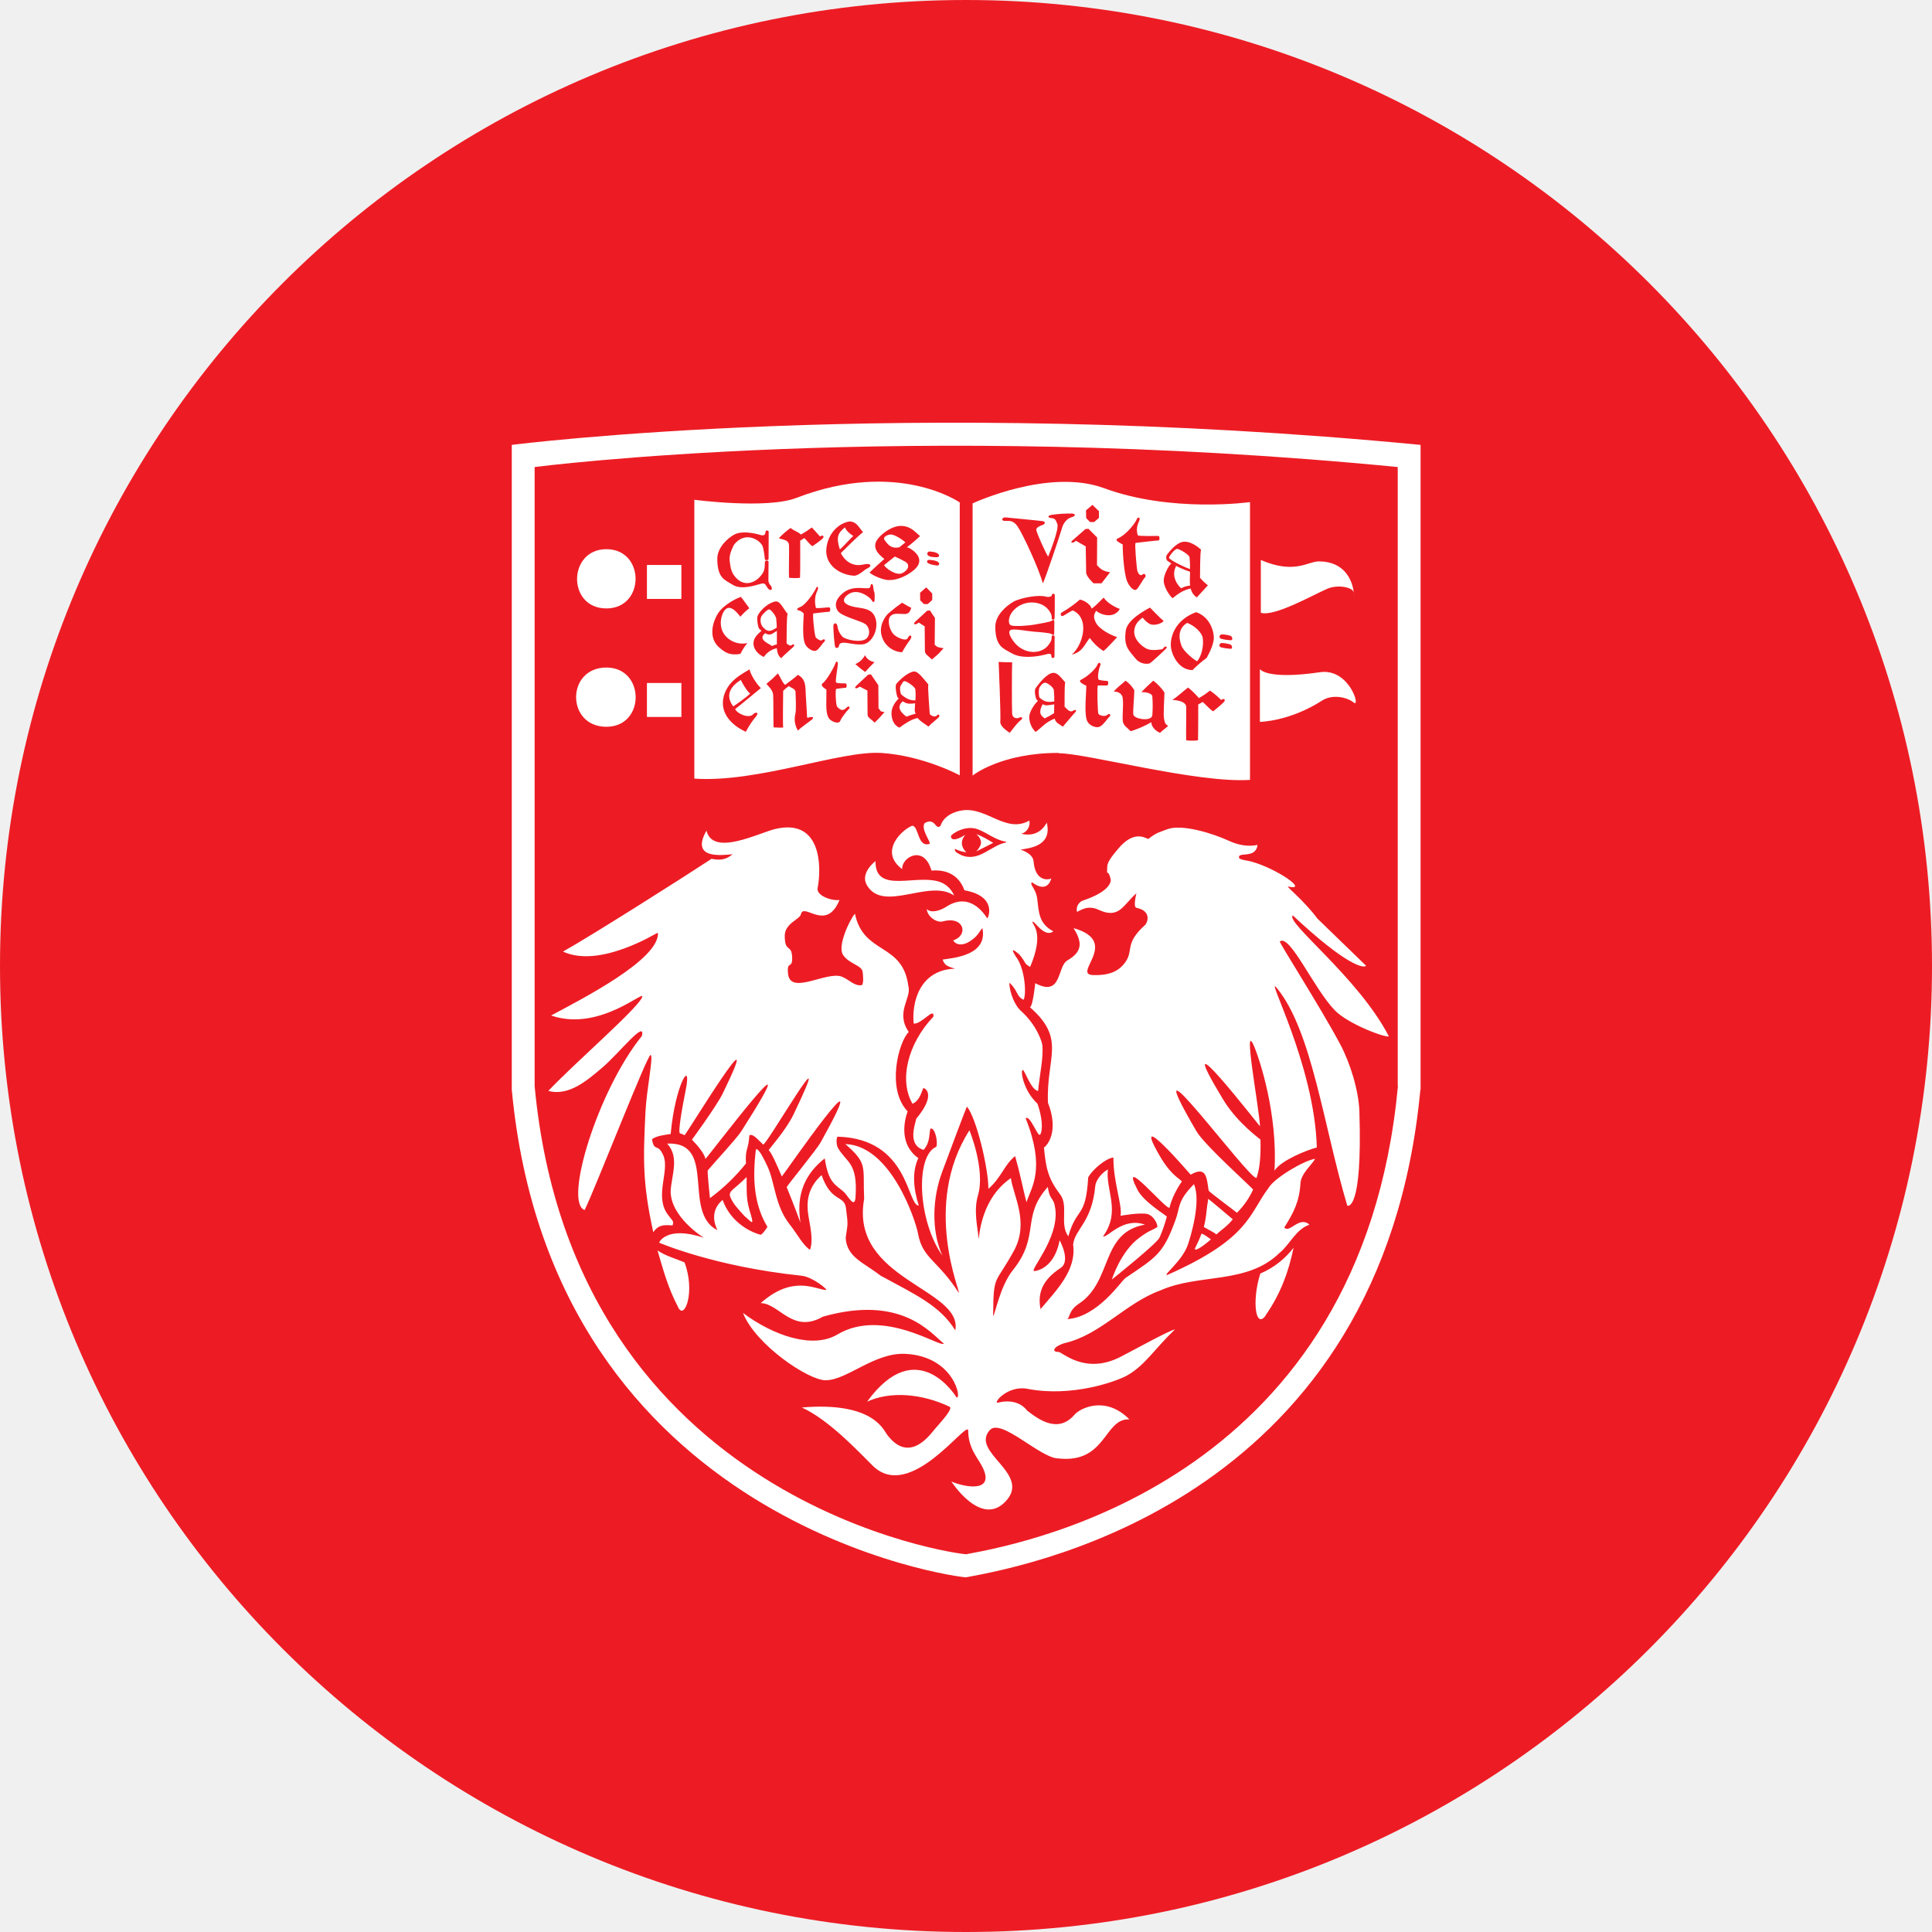
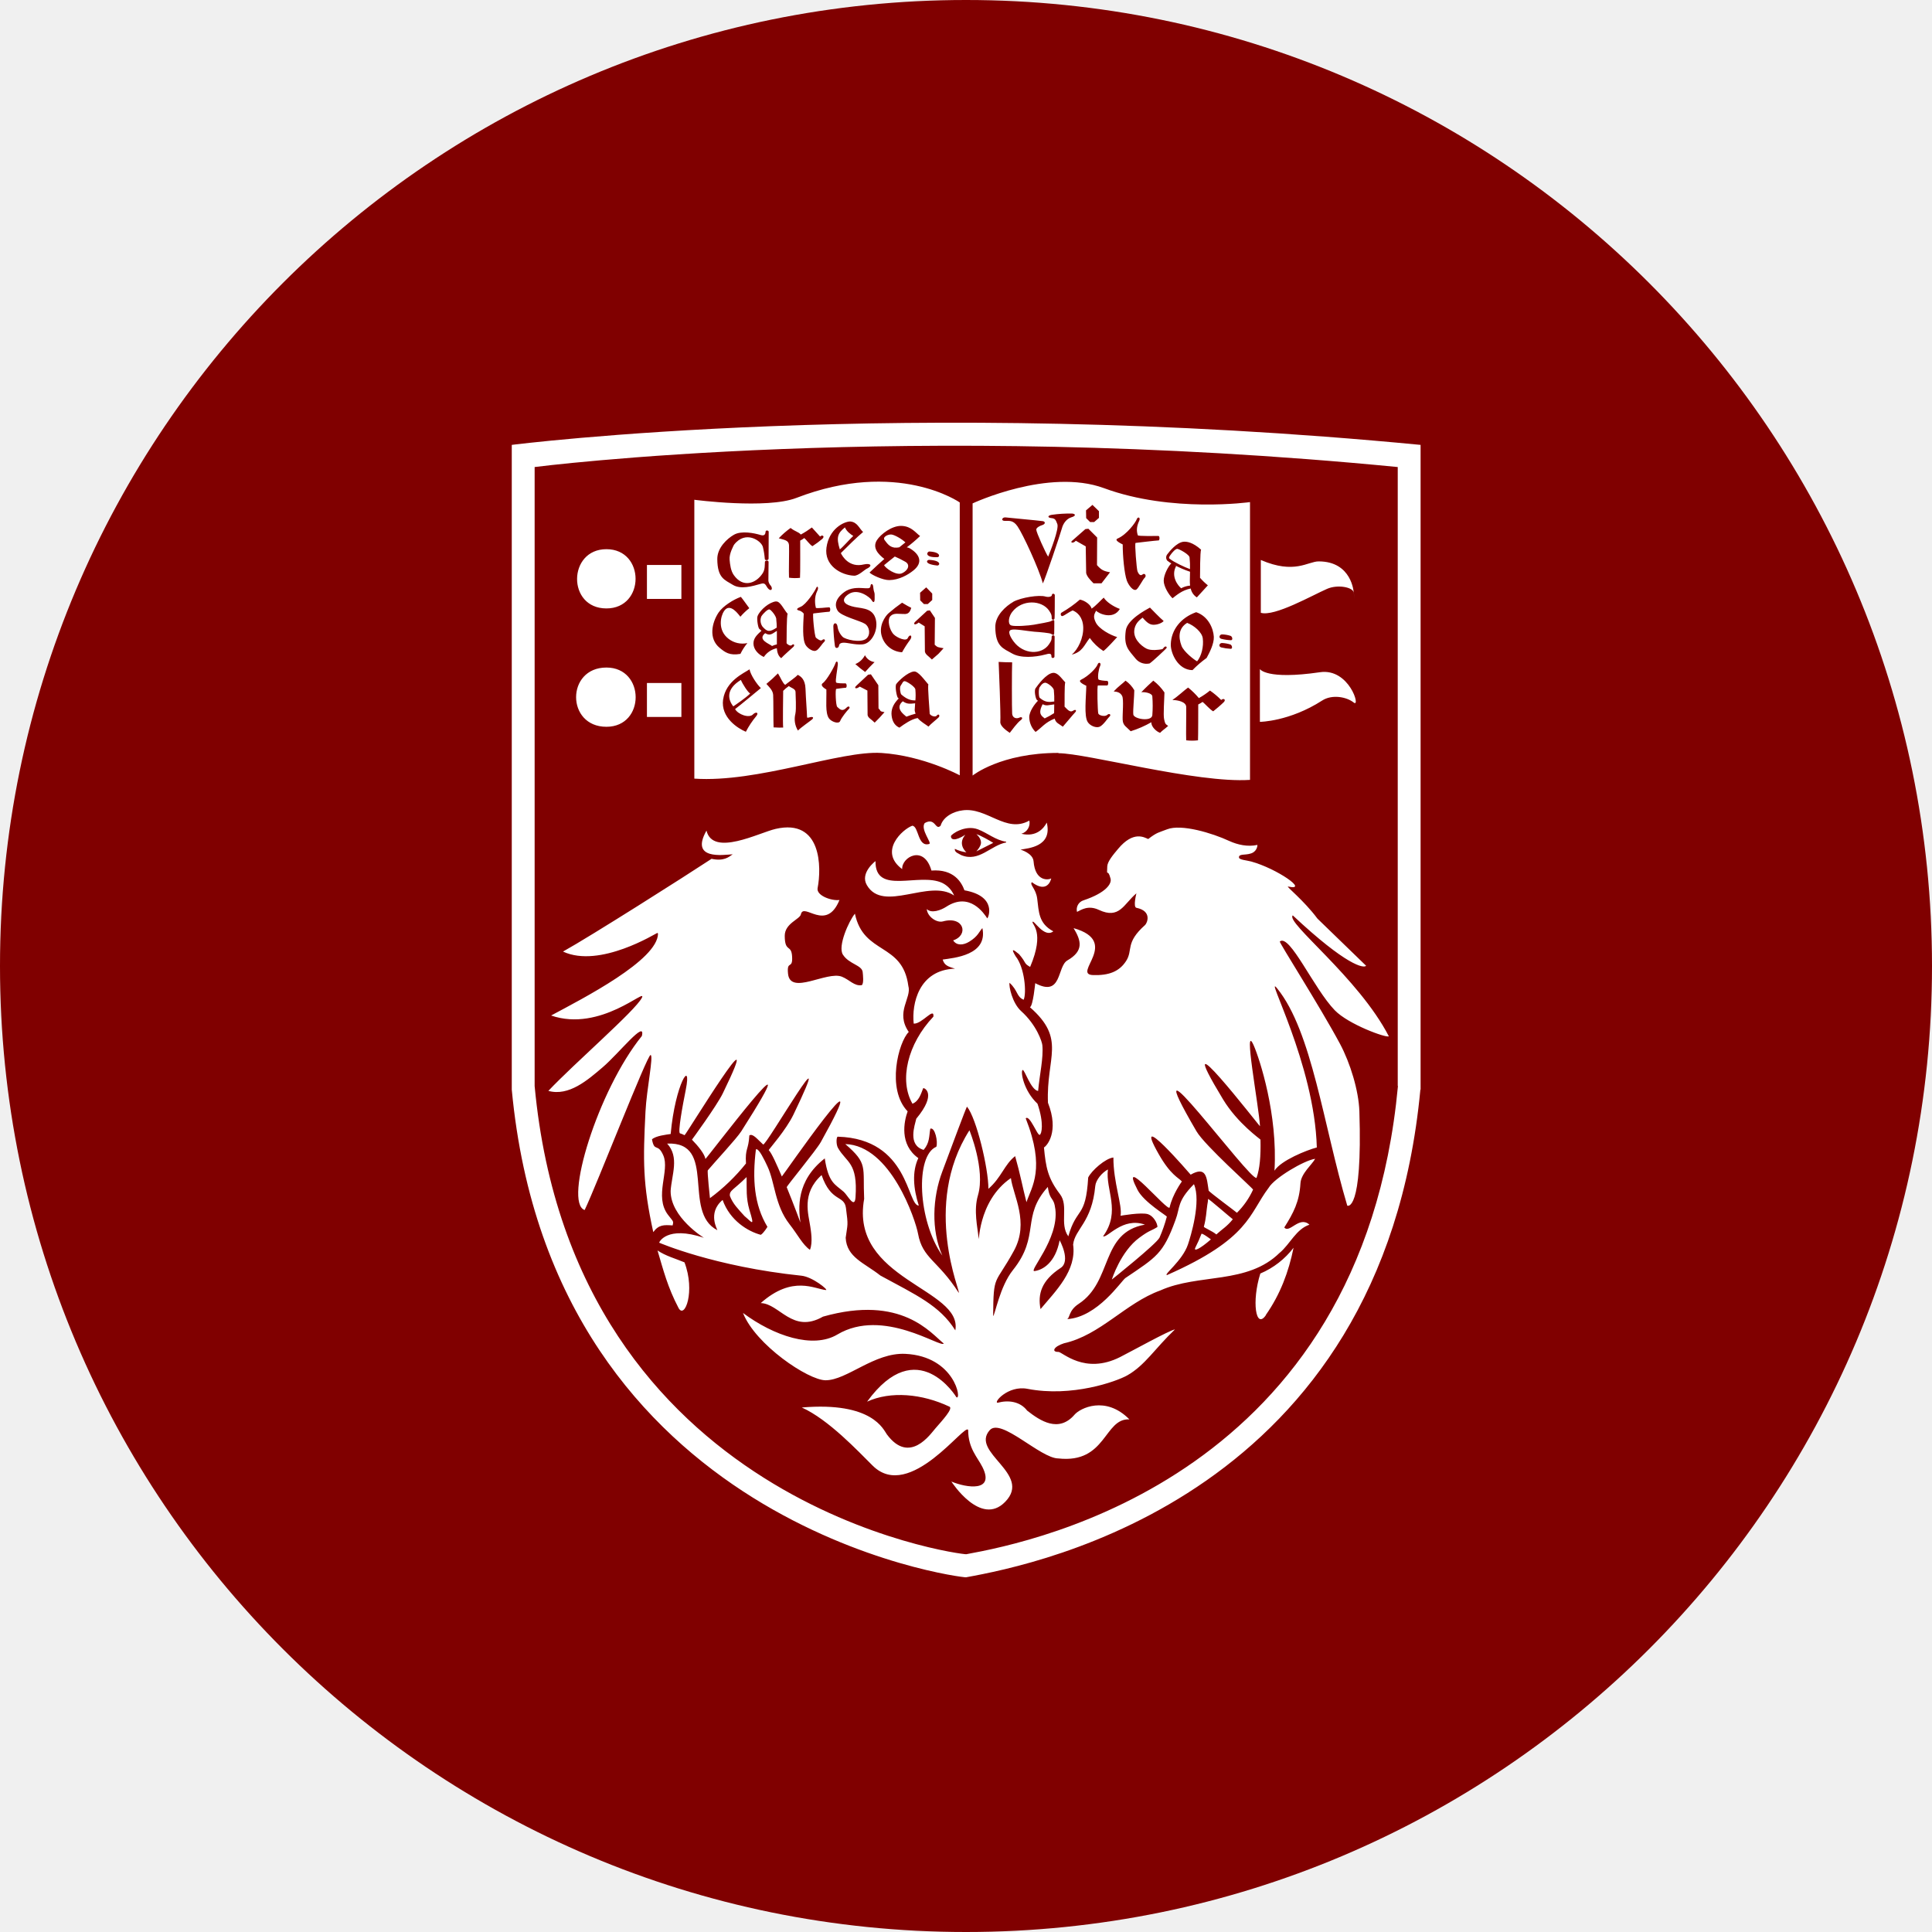
<svg xmlns="http://www.w3.org/2000/svg" viewBox="0 0 1024 1024">
-   <circle cx="512" cy="512" r="512" style="fill:#ed1c24" />
+   <circle cx="512" cy="512" r="512" style="fill:maroon" />
  <path d="M362.78 669.07c-4.73-2-9.9-3.34-14.28-6.3 3.08 10.39 5.36 19.49 11.13 30.46 3.29 6.25 9-8.82 3.16-24.16M348.4 494.45l.36.36c-.07 14.1-39.69 34.33-56.66 43.43 26.24 9.06 51.07-15.31 48.1-9.38-3.56 6.91-35.6 34.55-49.56 49.33 10.89 3 20.86-5.76 28.75-12.48 8.61-7.33 23-25.75 20.81-16.61-23.28 28.73-41.62 88.43-30.32 92.24 6.47-13.52 33.25-82.49 34.94-82.18s-2.11 18.21-2.7 30c-1.31 26-1.49 38.31 4.13 63.89 2.89-4 5.67-3.87 10.26-3.55.57-2.48.4-1.85-2.48-5.65-7.44-9.85 1.11-23.3-2.47-31.49-3-6.85-4.67-1.37-6-8.49 2.1-1.9 7.64-2.48 9.91-2.83 2.43-26.7 11.36-40.28 8-23.44-1.71 8.51-4.3 22.66-3.06 23.09a11.44 11.44 0 0 1 2.41 1c.49.25 44.86-72.72 20.26-22.15-3.23 6.64-16.33 24.51-16.33 24.51 3.46 3.53 6.72 7.67 7.13 10.19.11.67 59.46-78.11 19-14.62-2.48 3.89-14.61 16.9-17.72 20.67-.41.51 1.13 14.76 1.13 14.76a101.7 101.7 0 0 0 19.1-18.39c-.55-8.06 1.34-7 1.78-14.87 1.88-1.2 4.34 2.16 7.31 4.82 1.41 1.25 40.73-67.21 16.07-15.85-4 8.25-12.72 18-13.11 18.8 1.66 1.78 4.13 7.42 6.95 14 .11.25 52.6-75.71 20.7-18.31-2.52 4.53-18.32 23.54-18.11 24 3.88 9.49 7.27 18.75 7.26 18.73-1-7.41-2.47-22 12.9-34 2 13.17 5.53 13.72 10.1 17.75 2 1.78 5.76 9.3 6.2 2.9 1.3-18.73-4.78-18.28-9.31-26.23-1.08-1.91-.88-6.19 0-5.93 37.8 1.13 36.54 36.54 42.85 36.51-2.88-9-3.65-17.9-.25-25.16-10.13-7.18-7.6-19.46-5.66-24.78-11.38-11.78-4.84-36.8.59-42.08-7.32-10.65 1.71-17.92-.23-24.45-3.08-23.13-23.69-16.25-28.31-38.24-3.22 3.91-9.18 17.25-6.38 21.68 3.2 5.08 10.08 5.52 10.49 9.24.17 1.58.69 6-.45 6.95-3.9.7-6.56-2.88-10.56-4.47-8-3.17-27.39 10.1-28.55-1.6-.73-7.37 2.53-2.06 2.17-8.89-.33-7-3.87-2.08-3.91-11.16 0-6.65 8-8.74 8.57-11.42 1.42-6.6 13.4 9.71 20.44-7.59-4.08.58-12.37-2.29-11.59-6.31 2.1-10.83 2.26-37-22.23-31.37-8.79 2-33.27 14.91-36.67.9-8.83 15.62 8.63 12.9 13.9 12.56-2.08 1.46-4.71 3.81-11.21 2.4-13.79 9.08-64.19 41.1-78.74 49.16 19.51 9.1 49.57-9.88 50-9.88m47.3 129.41c-6.84 6.83-9.21 7-8.84 10 1.54 4.17 4.55 7.11 7.76 10.68 4 3.3 5.53 6.26 2.57-3.35-1.83-6.38-1.37-11-1.48-17.29m110-149.25a13 13 0 0 0-6.23-6.67c-12.25-5.83-35.71 6.77-35.45-11.59 0 0-8.39 6.23-4.56 12.75 8.73 14.9 33.07-3.6 46.24 5.5m-184.3-183.58c-20.51 0-20.94 31.4 0 31.4 20.61 0 20.61-31.4 0-31.4m0 62.73c-21.42 0-21.42 31.4 0 31.4 20.73 0 20.61-31.4 0-31.4m21.48-36.36h18.26v-18h-18.26Zm0 62.56h18.26v-18h-18.26Zm49.77-19.62c-8.2 5-6.74 10.57-4 14 1.48-1 6.78-4.62 8.94-6.79-1.25-.75-4-5-4.9-7.18m19-27.78a37.76 37.76 0 0 0-.26-4.28c.22-1.61-2.84-5.32-3.69-5.37s-3 1.84-4.22 3.69a5.66 5.66 0 0 0 .58 5.4c2.6 2.94 3.81 3 7.59.57m.06 8.85v-7.13c-2.55 1.58-3.58 2.79-6.21 1.23-4.3 3.48 2.26 5.62 3.65 6.8a11.14 11.14 0 0 1 2.58-.87m33.35-50.34c1.45-1.06 4.89-5 7.12-7.14-1.26-.76-3.52-2.32-4.41-4.52-3.94 3.14-4.68 5.32-2.71 11.66m29.14 3.78c-2.41 1.9-4.55 3.61-5.7 4.6.87 1.65 6.44 5.68 9.56 4.25s4.53-4.47 1.69-6.08a51.69 51.69 0 0 0-5.55-2.77m2.37-4.88 3.25-2.61c-2.16-2-5.78-4-7.42-4.18s-4.9 1.24-3.62 2.93 2.52 3.62 5.19 4a8.52 8.52 0 0 0 2.6-.14m8.54 81.15a31.31 31.31 0 0 0 0-5.52c.26-1.63-4.79-4.68-5.61-4.68-1 0-1 .57-2.25 2.49-.6 1-.11 4.13.41 4.58 2.76 2.41 4.91 3.18 7.42 3.13m-6.64.45c-4.36 3.64.55 7 1.89 8.17a43.71 43.71 0 0 1 4.89-1.6 5.7 5.7 0 0 1-.48-1.83c0-.65.11-2.1.23-3.66-2.91.29-4.23.49-6.53-1.07m-9.65 5.7-2.69 3-2.57 2.61c-2-2-3.41-2.41-3.76-4l-.1-13-4.07-2.11c-1.9 1.58-3.34.89-1.71-.53l6.15-5.76 1.49-.2 3.93 5.77.1 12.3c1.6 1.47.19 1.43 3.22 2m-1.35-39.83c-2.08-5.76 1.69-11.13 3.53-12.68a87.57 87.57 0 0 1 7.09-5.53c2.14 1.3 3.77 2.23 4.87 2.73-.39 1.06-.87 3.16-3.13 3.26-3.43.1-6.09-.82-7.95 1.18s-.41 7.61 1.9 9.75c1.71 1.65 6.46 3.76 7.33 1.83 1.14-2.5 2.82-1.19 1.18 1a56.1 56.1 0 0 0-4.2 6.52 11.82 11.82 0 0 1-10.62-8.06m5 40.54c0-3.19 1.63-5.73 3.85-8a2 2 0 0 0-.42-.31c-.64-.54-1.7-6.15-.88-7.33 1.07-1.54 6-6.31 9.37-6.65 2.29-.25 5.68 4.71 7.66 6.91-.55.64.69 14.29.69 15.58.69 1.12 3.07 1.91 3.79.83.94-1.2 1.83.07.94 1s-4.32 3.6-5.38 4.89c-1.54-1.2-4.09-2.54-5.76-4.54-3.4.64-6.91 3.1-9.66 5.11-3.08-1.37-4.09-4.4-4.2-7.43m27.65-34.7-2.75 3-3.47 3c-2-2-3.38-2.59-3.71-4.19l-.12-13.4-3.19-2c-1.85 1.65-3.35.94-1.69-.55l6.19-5.71 1.43-.19 2.69 4-.12 14.23c1.65 1.48 1.65 1.26 4.73 1.84m-3.35-43.84c-7.44-.77-5.52-3.11-4.24-3 6.95.42 5.4 3.14 4.24 3m.12-4.43c-7.42.28-5.49-3.11-4.26-3 6.27.35 5.42 3 4.26 3m-6 16 3.19 3.3v3.41l-2.38 2.16h-2l-2-2-.06-4Zm-3.3-27.16a74.22 74.22 0 0 1-7 5.95 4.54 4.54 0 0 1 1.53.49c5.4 3.16 7.24 7.6 1.94 11.8-2.91 2.34-7.62 5-12.73 5.07-3.37.08-9.38-2.76-10.48-4 2.75-2.58 5.71-5.4 7.85-7.21-3.34-2.57-6.48-6-3.91-10 1.93-3 7.84-7.73 13.1-7.51s7.57 3.85 9.73 5.34m-28.13 17.28c-1.46.72-4.41 3.78-6.77 3.78-7.08-.29-16-5.43-14.69-14.95 1.37-9.91 9.18-13.7 12.52-13.8 3.84.28 4.73 3.58 6.89 5.58-3.26 2.69-8.63 8-11.79 11.18.78 1.67 4.43 7.94 12.24 6 3.56-.79 4.73.72 1.6 2.25M436 285.49a54.31 54.31 0 0 1-5.4 4c-1.51-.89-3.37-3.6-4.31-4.32a13.09 13.09 0 0 1-2.17 1.35c0 1.78.08 17.9-.1 19.74a23.63 23.63 0 0 1-5.83-.07c-.18-2.36.16-15.21 0-17.29-.19-2.57-2.44-2.73-5.43-3.6a42.09 42.09 0 0 1 6.26-5.46c2.57 2 4.14 2 5.43 3.48a49.49 49.49 0 0 0 5.86-3.75c1.2 1.42 3.47 3.75 4.35 4.81 1.18-1.14 2.61-.19 1.28 1.12m-24.65 33.29c2.26-.25 4.17 4.36 6.19 6.55-.58.63-.58 14.26-.58 15.55.47.78 2.07 1.67 2.72 1.07 1.11-1.07 1.81 0 .87.89s-5.32 4.72-6.44 6c-1.55-1.18-2.11-2.93-2.32-5.29a11.16 11.16 0 0 0-6.89 4.65c-3-1.38-5.4-4-5.49-7s2-4.84 4.25-6.91c-.39-.3-.73-.57-1.18-1-.63-.54-1.46-5.47-.87-6.83 1.46-3.43 6.35-7.39 9.74-7.71m-4.49-7.19c-1-1.47-1.25-2.77-3.31-2.2-5.2 1.51-10.91 3.07-15 .65-4.41-2.71-8.2-3.55-8.31-13.6-.1-6.11 5.3-11 8.83-13 4-2.3 10.89-.82 14 .11 1.49.47 2.65.3 2.75-1.65 0-1.07 1.7-.81 1.66 0s-.06 13.24-.06 14.23-2 1.06-2 .13a39.41 39.41 0 0 0-1-6.26c-.69-3.26-9.21-9.25-15.35-1.2-.14.39-2.63 4.62-2.3 7.9.2 2.44.6 5.89 2.24 8.15 4.83 6.84 11.69 4.54 15.29-1 1.3-2 1.08-4.5 1.18-6 0-.87 1.94-1 1.94 0s-.1 9.24-.1 10a4.83 4.83 0 0 0 1.37 2.72c1.22 1.84-.14 3.29-1.83 1m-26 13.19c2.41-3.58 8-7 11.87-8.39 1.22 1.43 2.67 3.61 4.47 6a34.45 34.45 0 0 0-4.72 4.52c-.83-.94-5.43-7.8-8.66-3-1.77 2.57-3.62 10.06 2.37 14.7a12.13 12.13 0 0 0 10 2.28 27.46 27.46 0 0 0-3.69 5.72c-5.79 1-8.14-.82-11-3.19-6-4.91-4.13-13.3-.65-18.62m2.48 46c1.46-9.95 11.09-14 14-16 .52 2.88 3.85 7.91 6 9.94-3.26 2.67-10.77 8.95-13.66 11.13 1.58 2.89 7.54 5 9.54 2.77 1.48-1.48 3.3-1 1.65 1a45 45 0 0 0-5.48 8.26c-4.34-1.85-13.36-7.54-12.07-17.1m23-8.31a79.72 79.72 0 0 0 6.08-5.54c1.63 2.58 2.36 5 3.83 6.09 2-1.66 5.2-3.71 6.66-5.32 1.43.71 3.93 2.2 4.11 7.3s.81 13 .81 14.8c0 .93.25.65 1.75.33s1.94.33.87 1.25-6.09 4.37-7.43 5.86a11.5 11.5 0 0 1-1.36-8.92c.58-2.67.08-9.92.08-11.57s-2.49-2.19-3.55-3.11a22.19 22.19 0 0 0-3 2.53c0 2.19-.28 17.46 0 19.46-3.44.13-3.08-.07-5.08-.07-.16-3-.06-14.73-.23-17.26s-2.36-4.37-3.62-5.83m26.73-17.85c-1.47 1.3-4.71-.76-5.9-2.73-1.85-3.13-1.28-10.53-1-16.5.24 0-1.06-1.48-2.31-1.72-1.58-.4-1.85-1 .59-2 3-1.18 7.65-8.39 8.31-10s1.48-.08.6 1.47c-1.85 3.58-1.1 7.72-.78 9 .19.55 5.85-.23 7.07-.23.79 0 .7 2.41 0 2.35-1 0-8.39.9-8.39.9-.52.26.59 11.92 1.35 12.81.1.13 2.43 2.17 3.32 1.29 1.12-1 2.2.07.88 1.16-.69.55-2 2.87-3.67 4.24m3.1 17.46c2.29-1.66 6.18-8.85 6.7-10.48s1.45-1.1 1.28.69c-.2 2.54-1.38 8.2-.93 9.36.22.57 3.82.53 5 .53.78 0 .86 2.34.1 2.34-1 0-5 .59-5 .59-.57.25-.26 8.65.52 9.53 1.63 1.55 2.87 2.63 5.07.29 1.07-1.1 2.19-.08.92 1-.69.64-3.73 4.36-4.42 6.19s-4.72.42-6-1.47c-2-3-1.17-9.22-1.32-15.21.37.11-3.87-1.91-1.91-3.38m27.46-11.16c-1.87 1.77-3.36 3.44-5 5.25a59.55 59.55 0 0 1-5.19-4.2 10 10 0 0 0 5.09-4.7 6.66 6.66 0 0 0 5.07 3.65m-12.32-29.64c4.31 1.37 10.69.36 12.72 6.09 2.16 6-1.77 13.81-6.78 14.16-4.22.35-8-1.06-10.37-.87-1.1.1-1.89.43-2.07 1.61s-1.83 1.83-2.16.16a94.42 94.42 0 0 1-.84-10.49c0-2 1.84-2.2 2.19 0a9.68 9.68 0 0 0 2.66 5.52c1.28 1.47 9.54 3.5 12.57 1.08 2.44-2 1.87-6.26-.69-7.92s-12.75-4-14.5-7c-3-5 2.34-9.16 4.67-10.53 3.65-2 7.89-1.38 9.35-1.35s3.32.48 3.43-1.08 1.28-1.4 1.43.2c.48 4.47.9 1.78.78 6.53 0 2.18-.78 2.2-1.71.53-.6-1.1-6.9-6.36-12-3.08-4.32 2.84-2.69 5.32 1.28 6.41m16 77.83c22.44 1.49 41.54 11.86 41.54 11.86V266.31s-33-23.09-86.56-2.42c-15.75 6.07-54.12 1-54.12 1v147.8c33.65 2.28 77.46-15 99.15-13.6m52.8 47.56c0 1.93-2.47 4.61-2.47 4.61l8.94-4.52c-1.79-1.18-6.82-4-8.94-4.62 0 0 2.46 1.91 2.47 4.53m13.3-.14c-8.23 1.59-14.38 10.6-23.74 6.74-1.22-.79-3.76-1.48-3.42-3.34a19.6 19.6 0 0 0 6.13 1.85s-5-4.15-.6-9.29c-5.65 3.55-7.62 2.59-7.62.71 0-.86 7.39-6.24 14.37-3.6 5 1.91 9.37 5.77 14.89 6.55v.36Zm-23.06-17c-4.62.52-10.25 3.25-11.66 8.14-2.82 2.78-2.69-4.68-8.42-1.41-2.43 3.31 3.93 10.61 2.41 11.06-6.24 1.9-5.46-9.36-9-9.65-5.13 1.82-18.05 13.62-5.35 23-.4-6.31 11.55-13.19 15.5.76 12-.92 16 6.36 17.5 10.47 17.67 3.14 12.58 14.85 12.08 14.85-1.67-2.52-9.27-14.22-21.71-6.14-2.88 1.87-7.88 3.7-10.33 1.23.24 3.93 5.2 7.47 8.59 6.53 11.06-3 13.85 7.26 5.38 10.08 1.82 2.82 5.3 2.65 8.5.7 4.76-2.89 5.31-5.48 7-7.21 3 14.4-15.23 15.8-21.05 16.67.89 3.06 2.85 3.73 6.53 4.82-19.26.65-23 18.71-21.89 29.13 4.35.33 11-9.09 10.44-3.7-13.72 14.45-18.27 33.8-11.09 46.16 3.42-1.38 4.47-5.15 5.68-8.23.52-.36 7.51 2.75-3.67 16.17-.78 3.49-4.71 14 3.91 16.53 3.29-3.88 2.81-7.26 3.53-11.24 2.5-1 4.15 7.12 3.19 9.59-11.25 4.65-9.85 39.13 3.18 57.66-6-13.46-5.23-30.75 0-44.56 4-10.66 12.86-34.64 13.09-34.36 5 6.15 11.34 32.59 11.34 43.54 7-6.12 8.41-12.81 14.16-17.33 2.73 9.6 3.83 15.93 6 24.41 2.79-8.27 10.18-17.62-.39-44.45 2.17-2 6.17 9.3 7.43 8.76 1-.37 2.4-6-1.19-16.5-7.41-6.92-9.07-17.09-7.9-17.85 1-.63 4.29 10.53 8.23 11.1.79-8.67 2.9-17.52 2.25-24.24-.14-1.76-3-10.69-11.25-18.1-4.73-4.28-6.58-13.21-6.14-15 4.59 4.23 3.59 7.32 7.48 9 1.63-3.64.52-17.11-4.22-23-2.71-4.47-1.42-3.85 1.81-1.14 4.23 5 2.19 4.62 5.84 6.73 8-18.86.73-22.53 1.29-23.87s6.19 8.8 11 5c-7.88-4.15-7.66-10.48-8.54-17.31-.69-5.4-4.17-7.42-2.83-8.73 7.85 5.93 10-.64 10.26-2-1.51.87-8.5 1.78-9.36-9.08-.34-4.29-6.91-6.18-6.9-6.17 4-.77 17-1.49 13.9-14.34-1.57 3-5.42 7.8-13.46 5.93a6 6 0 0 0 4.23-7c-12.39 7-22.48-7.25-35.47-5.41m109.94-133.3c2.07 1.71 7.77 4.4 10.67 5.43a43 43 0 0 0-.22-6c.19-1.64-5.61-4.74-6.52-4.74s-2.54 1.64-3.87 3.6c-.67 1.06-.61 1.31-.07 1.75m6 15.54a12.09 12.09 0 0 1 4.74-1.41 18.54 18.54 0 0 1-.14-2.44c0-.72.06-2.71.1-4.91a50.49 50.49 0 0 1-8.61-3.75c.4.25.84.47 1.25.72-3 5.55 1.08 10.5 2.66 11.79m.16 30.46c1.26 3.26 6.79 7.51 8.3 8.26 2.31-2.77 3.54-7.84 3-12.13-.37-3.3-4.64-6.89-8.29-8.24-4.67 2.84-4.67 7.7-3 12.1m-73.57 31c-2.73 5.19-.47 6.26 1.06 7.53a38.6 38.6 0 0 0 5-2.79c0-.94.06-2.7.07-4.65-3.11.34-4.12 1-6.12-.08m6.13-1.43a44.51 44.51 0 0 0-.2-5.7c.19-1.69-3.44-4.18-4.4-4.24s-1.87.4-3.17 2.37c-.65 1-.49 5.18.07 5.62 3.06 2.59 5 2.28 7.7 1.94m4.52 13.33c-2-1.52-3.67-1.88-4.31-4.26-5.12 2-7 4.94-10.12 7.07a11.31 11.31 0 0 1-3.35-7.78c-.06-3 2.94-7.15 4.62-8.74-.2-.19-.31-.2-.55-.43-.67-.55-1.61-5-.71-6.2 1.13-1.63 5.68-7.88 9.27-8.17 2.47-.23 4.38 2.83 6.48 5.07-.53.6-.3 11.5-.39 12.84 2.29 2.46 3.23 3 4.6 2.11s1.93 0 1 .92-5.31 6.27-6.52 7.59m12.4-21.7c.36.1-5.06-2.06-2.73-3.2 4.08-2 8.09-6.24 8.72-8s2.17-.9 1.36.77-1.36 5.74-.9 7c.18.54 3.26.83 4.65.86.78 0 .73 2.43-.06 2.43h-4.84c-.55.26-.14 13.67.18 14.81s3.6 1.88 4.76.78 2.4 0 1 1.1c-.72.63-3.16 4.43-5.07 5.19s-5-.52-6.25-2.46c-2.1-3.19-.86-13.22-.78-19.35m9.07-18.34a26.22 26.22 0 0 1-7.24-6.92c-3.11 4-3.85 7.37-9.53 8.84 3.29-2.75 6.31-8.84 6.07-14.66-.25-5.25-3.11-7.8-5.61-8.78-2.17 1-4 2.46-5.17 2.94s-1.52-1.38-.66-1.79a62.18 62.18 0 0 0 9.67-6.88c2.58.46 5.76 2.69 6.21 4.77 2-1.19 5.41-5 6.44-5.82 1.18 2 4.66 4.59 8.53 6-3.54 6-11.4 2.41-12.54.93-1.28 2.11-1.57 3.38-.3 6.06 1.61 3.61 8.08 7 11.43 7.92-1 1.08-5.67 6.3-7.31 7.39m5.44 21.45c2.35-2.61 4.87-4.29 6.3-5.74a16 16 0 0 1 4.64 5.06c0 3.32-.75 10.38-.53 12.84s9.66 4 10.08.47a63.75 63.75 0 0 0 0-10.12c-.18-1.61-3.93-2.37-5.84-2.11 2.57-2.7 4.74-4.67 6.37-6.15a26.89 26.89 0 0 1 5.9 6.26c-.06 3.59-.69 11.93-.18 14.14s.42 2.44 2.14 3.6c-1.76 1.64-3.07 2.36-4.26 3.66-1.79-.52-4.83-3.22-4.64-5.62a53.87 53.87 0 0 1-10.95 4.78c-2.32-2.42-4.09-3-4.25-6s.67-10.84-.28-12.69-2.57-2.26-4.5-2.41m30.28-25c.23-7.62 5.27-14.08 13.45-17 6.44 2.16 9.14 8.67 9.36 13.07.16 3.58-2.22 8.27-3.81 11.18a56.56 56.56 0 0 0-7.5 6.46c-7.85-.06-11.66-9.25-11.5-13.72m1 29.38c2-1.11 6.56-5.34 8.18-6.43a40.15 40.15 0 0 1 5.71 5.6 41 41 0 0 0 5.88-4 40.61 40.61 0 0 1 5.94 5c1.23-1.14 2.76-.24 1.35 1.17s-4.41 3.94-5.58 4.84c-1.71-.92-4.65-4.3-5.62-5a17.57 17.57 0 0 1-2.31 1.36c0 1.85 0 17.1-.12 19a25.42 25.42 0 0 1-6.26 0c-.16-2.42.1-15.64 0-17.78-.13-2.6-4.34-3.52-7.15-3.59m30.66-27.13a27 27 0 0 1-4.94-.73c-1.67-.51-1-2.35.41-2.35a17.56 17.56 0 0 1 4.41.78c1 .39 1.35 2.46.12 2.3m.12-4.55a25.41 25.41 0 0 1-5-.73c-1.67-.45-1-2.36.39-2.36a16 16 0 0 1 4.5.78c1 .39 1.38 2.43.08 2.31m-12.08-29.13-5.88 6.43a7.36 7.36 0 0 1-3.25-4.71c-4.5.88-7.56 3.55-9.63 5.17-1.87-1.67-4.66-6.18-4.68-9.26s2.35-7.61 4-9.19a3.75 3.75 0 0 1 .48.26 20.92 20.92 0 0 1-2.61-1.76 2.69 2.69 0 0 1 0-3.31c1.16-1.54 4.82-6.12 8.41-6.67 1.9-.25 5.12.24 9.54 4.19-.57.69-.57 13.55-.57 14.9a31.71 31.71 0 0 0 4.17 4m-38.92 23.19c-.94 4.77 3.17 8.66 6.31 10.32 2.53 1.31 6.86.58 7.95.41s.75-.47 1.53-1.19 1.72-.07 1.08.66-7.08 6.82-8.84 8a7.5 7.5 0 0 1-7.31-2.4c-3.77-4.73-6.5-6.44-5.32-15.07.83-5.83 10.57-10.89 12.81-12.14.89.88 5.32 5.54 7.26 7.11-.76 1-3.2 2.07-5.56 2s-4-2-5.62-3.79c-1.12 1-3.59 2.49-4.29 6m12.67-46.91c-1.1 0-12.08 1.32-12.08 1.32-.58.26.57 13.87 1 15s1.4 2.83 2.64 1.75 2.43.73 1.1 1.83c-.77.61-3.19 5.43-4.31 6.13-1.73 1.11-4.25-2.49-5.06-4.72-1.32-3.71-2.2-13-2.19-19.18.39.11-5.14-2.19-2.65-3.16 4.83-2.08 9.48-8.49 10.07-10.15s2.13-1 1.35.7c-1.6 3.36-1.43 5.78-.75 7.77.24.53 9.53.34 10.92.34.76 0 .72 2.41 0 2.41m-25.64 16.8-4.54 5.9h-4.23c-2.1-2.1-3.49-3.73-3.9-5.43l-.23-14.16-5.27-3c-1 1.32-2.93 1.32-2.18.22l7.27-6.38 1.59-.18 4.64 4.64-.08 14.63c2.28 2.61 3.64 3.23 6.94 3.79m-5.91-28.82-2.55 2.22h-2.11l-2.11-2.1-.08-4.11 3.42-2.9 3.44 3.34v3.55Zm-14.63-.3c-2.53.75-4.34 3.26-5 5.84s-9.09 27.55-10.1 29.19c-2.06-7.78-10.67-26.3-13.42-30.24-2.37-3.48-4.64-2.84-6.82-2.9s-1.31-2 .42-1.85c2.4.3 16 1.49 19.85 2 1.38.28 1.42 1.53-.4 2.1-.94.24-3.12 1.3-3.12 2.36 0 1.47 4.94 12.32 6.3 14.36 1.16-2.79 5.82-14.66 4.88-17.27s-1.38-3-3.32-3.2-1.94-1.36.4-1.72a66.62 66.62 0 0 1 10.72-.67c1.94.17 2.18 1.28-.42 2m-30.79 44.79c4.28-2.34 13.86-3.82 17.16-2.78 1.66.45 3.35 0 3.35-.77 0-1.12 1.54-.82 1.54 0s0 11.32-.12 12.31-1.52.9-1.52 0c0-1.52 0-2-1.31-4-3.83-5.77-14.44-6.26-19.69.69-1.81 2.32-2.47 6.39-.45 7.07s9.51.06 12-.39 8.5-1.45 9.2-1.94 1.64-1 1.64.19 0 5.23-.06 6.44-1 .64-1.59.17-6.41-1-8.88-1.14c-4.12-.35-10.34-1.64-12.38-1s-.45 3.78 1.34 6.17c5.18 7 14.86 7.23 18.73 1.51 1.42-2.07 1.42-2.5 1.42-4 0-.93 1.58-1.1 1.58 0s-.08 9.66-.08 10.5-1.61 1.1-1.61 0c.07-1.84-1.08-1.72-3.22-1.1-5.62 1.49-13.11 2-17.58-.53-4.71-2.71-8.83-3.59-8.95-13.95-.11-6.26 5.73-11.26 9.53-13.44m-7.72 31.84c1.41.13 5.62.22 7.12.22-.18 3.14-.18 25 0 27.2s2.14 3 4.09 2c1-.39 1.85.3.59 1.35-2.16 1.59-4.76 5.37-5.95 6.83-2.47-1.67-5.15-3.81-5-5.82.3-3.53-.77-28.88-.89-31.83m31.7 48.44c14.87 0 73.35 16 101.53 14.13V266.12s-41.5 5.86-77.4-7.39c-29.32-10.81-69.63 8.08-69.63 8.08v144.25s14.82-12 45.5-12m106.77-44.46v28s15.64-.13 33-11.3c5.2-3.36 12.9-2 16.73 1.06s-2.34-18.33-17.87-16.07c-28.58 4.17-31.88-1.7-31.88-1.7m49.73-40.54c.25 1.79.42 3.07.54 3.89-.11-.83-.29-2.1-.52-3.89 0 0-.89-16.5-18.57-16.5-5.77 0-12.77 7-30.67-.75v28c7.26 2.14 27.16-9.22 35.11-12.69 5.67-2.48 13.72-.87 14.11 1.94M697.94 608.2c-1.17-44.31-28.35-93.44-21-84.3 18.51 22.87 24.45 72.44 37.14 115.12 0 0 8.15 4.15 6.42-50-.37-11-4.84-25.57-10.26-35.74-10.77-20.11-32.53-54-31.9-54.27 5.25-4.26 18 25 29.14 36.48 7.21 7.44 27.24 14.74 28.63 13.77-16.07-31.13-55-60.46-50.91-64.08 28.65 26.84 37.68 28.12 38.87 26.7l-25.8-25c-7.27-9.77-16.92-17.28-15.57-17 11.5 2.55-6-9.56-19.53-13.26-2.43-.66-6.35-.87-6.48-2.1-.22-2.08 3.18-1.2 6-2.08a4.83 4.83 0 0 0 3.77-4.62c-5.17 1.13-10.45-.06-14.89-2.07-9.12-4.24-25.46-9.15-33-6.19-4.41 1.73-5.24 1.48-10 5.14-2.08-.87-7.84-4.55-16 5.27-2.52 3-5.55 6.59-5.7 9.19-.35 6.58.14.34 1.76 6.58.65 2.61-2.31 7.41-14.32 11.44a5.11 5.11 0 0 0-3.47 6.14c2.3-1.11 5.94-3.7 11.55-1.07 11 5.14 13.11-3 19.93-8.77 0 0-1.88 7.29 0 7.67 8.51 1.76 5.67 8.15 4.6 9.12-10.74 9.59-6.24 13.2-10.08 19.11-3.6 5.59-9.18 7.7-17.5 7.43-11.46-.36 15-17.68-10.31-24.88 4 6.62 5.58 12-3.28 17.1-5.59 3.24-2.75 19.71-17.06 12.08 0 0-1.17 12.2-2.81 12.73 19.44 17 8.57 26.33 9.56 50.63 6.08 15.49-.6 22.86-2.12 23.71 1 10.49 2 16.23 8.5 24.76 4.76 6.2-.43 15.72 4.41 22.34 4.46-15.8 9.24-9.21 10.53-31.17 1.78-3.69 9.16-10.19 13.37-10.61-.06 13.25 4.83 25.3 3.78 30.88 0 0 11.18-2 14.62-.81 2.75.94 4.87 4.54 4.95 6.74-3.79 2.38-3.81 1.46-9.54 5.66-10 7.3-14.64 22.2-14.64 22.21s23.57-18.8 25.27-22.21a75.94 75.94 0 0 0 3.87-11.1c.13-.46-12.15-7.64-15.52-14.2-10.55-20.51 16.33 12.14 17 9.3 1.58-7.08 6.5-13.77 6.5-13.77-1.71-2-5.93-3.28-12.34-14.6-14.7-25.89 17 11 17 11 8.42-4.82 8.47 1.61 9.53 8.43.11.64 14.28 11.09 15 11.77a41.41 41.41 0 0 0 8.54-12.27c.22-.47-25.62-23.38-30-30.94-35.6-61 28.81 27.1 31.85 24.68 1.7-4.78 2.29-11.34 2.08-20.24 0-.22-12.12-8.57-19.86-21.38-29.91-49.4 19.63 14.74 19.61 14.28-.59-10.59-9.25-56.46-3.26-42.67 3.07 7.08 12.72 36.39 10.93 66.24 3.36-5.43 17.16-10.95 22.4-12.31m-56.11 48.7s-4.76-3.6-5-2.9a74.26 74.26 0 0 1-3.2 7.21c-1.24 2.49 2.49.71 8.23-4.31m-1.9-18.43c-.59 4-.59 7.15-1.85 11.71-.12.45 4.52 2.31 6.62 4.12 3-2.77 5.61-4.17 8.73-8.06-.7-.43-13.08-11.21-13.1-10.74a23.18 23.18 0 0 1-.4 3M678.28 664c5.52-4.64 8.67-12.54 15.75-14.89-5.36-4.9-10.6 4.87-13.33 1.47 4.91-7.78 8-13.69 8.57-23.4.28-5.25 6.35-10.13 7.78-13-5.84.86-21.46 10.06-24.62 15.35-10.5 13.87-9.95 26.89-53.86 46.27-2.18 0 8.12-7.5 11.06-16.17 1.38-4.06 7.17-22.88 3.18-32-9.08 9.21-7.21 12.22-9.78 19-6.54 18-10.13 19.65-26.52 30.73-2.18 1.47-14.73 20.87-31 21.81 1.65-.46.71-4.49 6.21-8.09 18.25-11.95 11.3-37.77 35.12-42-11.86-4.22-20 7.32-22.17 6.17 9.6-13.3 1.16-24.54 2.55-35.41-3.2 1.71-6.41 5.6-6.71 8.8-1.79 19.35-10.81 22.71-11.73 31 1.91 13.79-9.16 24.53-17.28 34.21-1.57-8 .53-15.17 10.66-21.82 5.59-3.66-.53-14.66-.53-14.66-2.26 12-9 15.73-13.26 16.32-3.66.53 12.92-16.85 11-32.73-.86-7.07-2.88-3.93-4-11.86-14.32 15.88-3.84 25.75-18.5 44.07-6.95 8.68-9.56 24-10.48 24.35.16-22.75.89-16.1 11-34.58 8.32-15.2-.46-29.37-1.59-38.54-18.21 12.52-16.69 36.72-17.16 31.48s-2.72-14.21-.28-22.42c4-13.62-4.54-34.38-4.54-34.38-25.48 40-4.11 86.67-5.7 86.09-11.07-17.31-19.12-18-21.54-31.28-1.31-7.23-14.44-46.81-38.56-47.51 12.16 10.48 9.21 11.91 10 29.07-7.74 42.95 52.34 47.4 48.32 69.67-8.24-13.2-20.81-18.76-39.74-29.07-8.39-6.65-17.86-9.59-18.37-20 1-7.55 1.45-6 .14-15.82-.94-7-7.84-2.77-12.91-17.41-10.85 9.8-6.88 20.92-6 27.25.25 1.79 1.49 8.48-.18 12.36-3.87-2.66-6.53-8.14-10.85-13.62-7.78-10-7.68-22.05-11.6-30.46-1.81-3.9-4.38-9.19-5.91-9.26l-.28.16c-1.9 15.62-1 29.25 6.11 41 0 0-2 3.36-3.53 4.23-6.75-1.8-16.3-7.48-20.22-18.48-8.37 7-2.43 16.11-2.83 16-18.81-9.63.22-47-26.57-45.88 6.6 7.19 2.43 16.44 1.85 25.06-.14 14 17.64 24.89 17.64 24.89-19.85-6.71-23.93 2.59-23.69 2.59 0 0 29.23 12.69 75.39 17.49 5.93.63 14.39 7.6 13 7.6-5.93-.47-17.65-8.1-34.58 6.91 10 .26 16.78 16.47 33 7.18 41.76-11.81 57.24 8.91 64 14.25-1.46 2.61-32.09-19.24-56.41-4.76-12.93 7.71-33.7.73-50-11.44 6.58 16.76 34.54 35.66 43.78 35.68 11.34 0 25.83-14.8 42.27-14 26.34 1.3 30 24.82 27.08 23 0 0-20.73-34.27-47.35 2.34 12.44-5.71 29.1-4.24 43.67 2.66 2 .94-3.58 7.06-7.49 11.53-2.55 2.89-13.67 19.37-25.69 3.16-1.79-2.41-7.53-17.46-45.1-14.26 14.19 6.39 29.85 23.19 37.59 30.85 19.69 19.49 49.45-23.65 50.59-18.84 0 9.68 5 14.4 7.6 19.64 6.59 13.19-8.38 11-16.5 7.6 0 0 15.54 24.21 28.54 10.73 14.5-14.88-18.79-26.14-8.19-37.98 5.95-6.68 26.84 14.95 36.31 15 25.54 2.84 24.21-21.4 37.69-20.7-12.68-12.85-26.17-5.85-29-2.57-8.5 9.92-18.37 3.26-25.19-2.08-3.76-4.91-10-5.67-15.57-4.18-2.65.22 5.36-9.38 15.76-7.36 23.5 4.56 47.05-3.87 52.83-7.11 9.45-5.32 14.75-14.33 25.33-24.39-3.3.64-22.83 11.5-29.12 14.68-18.84 9.48-30.6-2.82-32.72-2.76-3.61.11-2.69-2.73 3-4.56 19.3-4.3 32.65-21.34 51.06-28 20.32-9.14 46.1-3 63.3-20M670.89 697c7.7-11 12.12-22.87 14.72-35.66A43.68 43.68 0 0 1 668 675c-4.65 14.72-2.46 29.9 2.94 22.07m70-121.45c-19.26 206.38-192 241.44-228.8 248.15-2 .36-208-25.76-228.77-248.13v-328.1s196.77-25.41 457.46 0v328Zm12 1.89V235.8c-274.51-26.47-481.69 0-481.69 0v341.73C293 809.16 510 836.37 512 836c38.75-7 220.64-43.56 240.83-258.53" style="fill:#fff" />
</svg>
